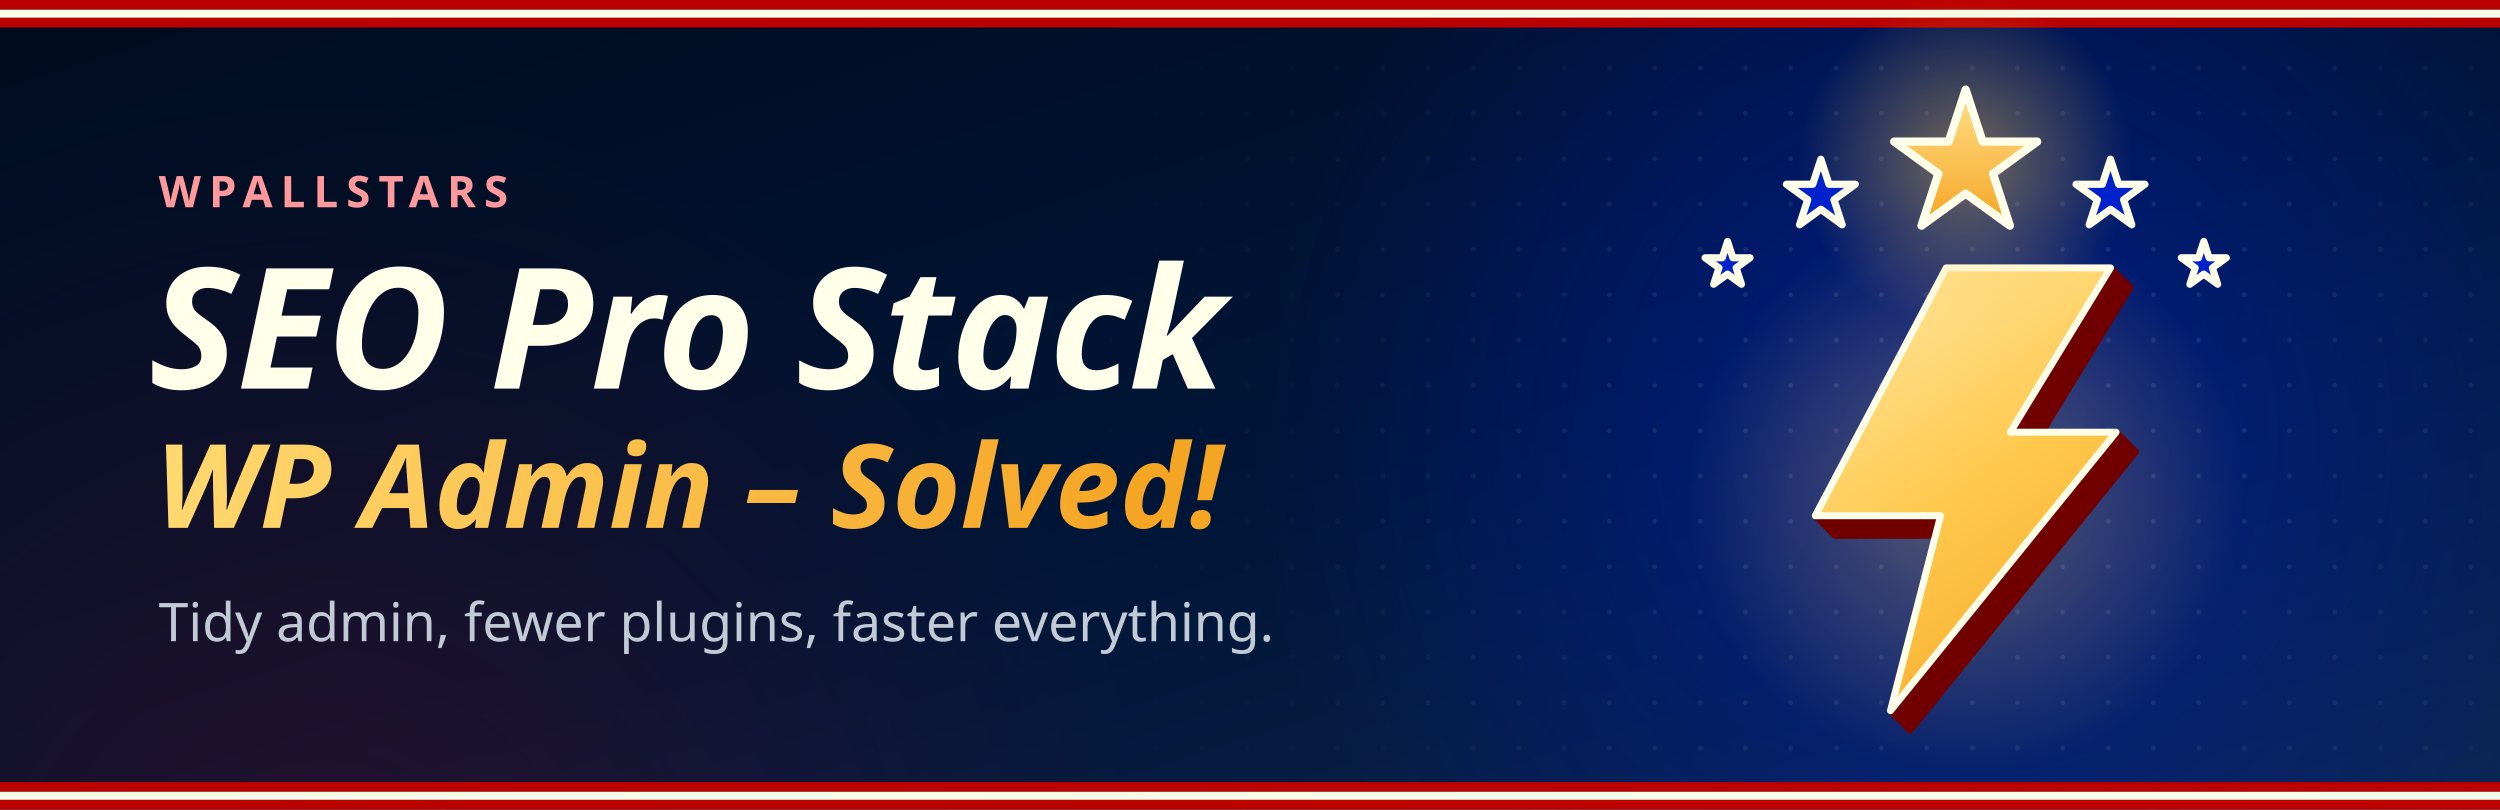
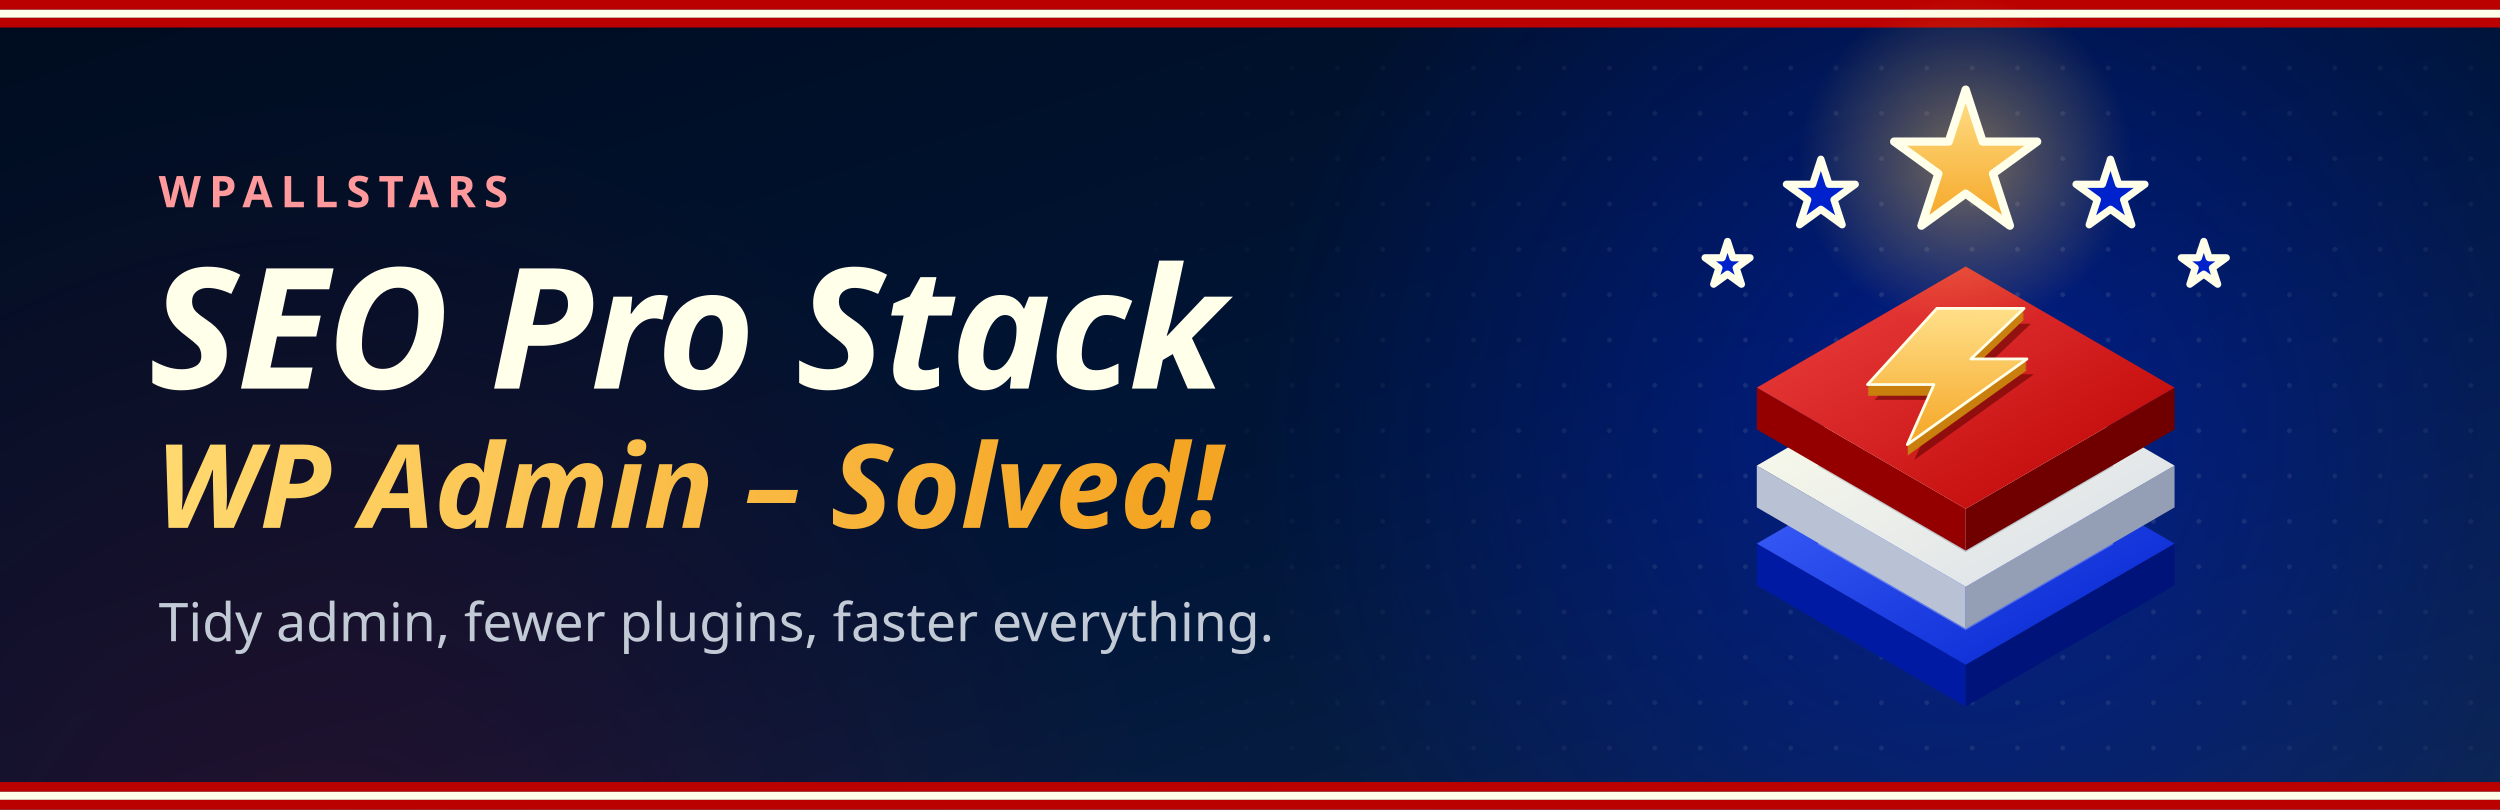
<svg xmlns="http://www.w3.org/2000/svg" xmlns:xlink="http://www.w3.org/1999/xlink" width="1544" height="500" viewBox="0 0 1544 500">
  <defs>
    <linearGradient id="bg" x1="0" y1="0" x2="1" y2="1">
      <stop offset="0" stop-color="#000c1f" />
      <stop offset="0.55" stop-color="#001537" />
      <stop offset="1" stop-color="#0d264d" />
    </linearGradient>
    <radialGradient id="glow-blue" cx="1214" cy="270" r="440" gradientUnits="userSpaceOnUse">
      <stop offset="0" stop-color="#0022cc" stop-opacity="0.55" />
      <stop offset="1" stop-color="#0022cc" stop-opacity="0" />
    </radialGradient>
    <radialGradient id="glow-red" cx="200" cy="580" r="520" gradientUnits="userSpaceOnUse">
      <stop offset="0" stop-color="#bb0000" stop-opacity="0.2" />
      <stop offset="1" stop-color="#bb0000" stop-opacity="0" />
    </radialGradient>
    <radialGradient id="glow-gold" cx="1214" cy="76" r="120" gradientUnits="userSpaceOnUse">
      <stop offset="0" stop-color="#ffc94d" stop-opacity="0.45" />
-       <stop offset="1" stop-color="#ffc94d" stop-opacity="0" />
-     </radialGradient>
-     <radialGradient id="glow-bolt" cx="1214" cy="315" r="200" gradientUnits="userSpaceOnUse">
-       <stop offset="0" stop-color="#ffc94d" stop-opacity="0.35" />
      <stop offset="1" stop-color="#ffc94d" stop-opacity="0" />
    </radialGradient>
    <radialGradient id="dots-fade" cx="1214" cy="260" r="560" gradientUnits="userSpaceOnUse">
      <stop offset="0" stop-color="#fff" stop-opacity="1" />
      <stop offset="1" stop-color="#fff" stop-opacity="0" />
    </radialGradient>
    <pattern id="dots" width="28" height="28" patternUnits="userSpaceOnUse">
      <circle cx="14" cy="14" r="1.5" fill="#ffffea" fill-opacity="0.12" />
    </pattern>
    <mask id="dots-mask">
      <rect width="1544" height="500" fill="url(#dots-fade)" />
    </mask>
    <linearGradient id="gold" x1="0" y1="0" x2="0" y2="1">
      <stop offset="0" stop-color="#ffe08a" />
      <stop offset="1" stop-color="#f5a524" />
    </linearGradient>
    <linearGradient id="gold-text" x1="96" y1="280" x2="700" y2="340" gradientUnits="userSpaceOnUse">
      <stop offset="0" stop-color="#ffd970" />
      <stop offset="1" stop-color="#f5a524" />
    </linearGradient>
    <linearGradient id="gold-text-details" x1="96" y1="224" x2="700" y2="284" gradientUnits="userSpaceOnUse">
      <stop offset="0" stop-color="#ffd970" />
      <stop offset="1" stop-color="#f5a524" />
    </linearGradient>
-     <linearGradient id="bolt-face" x1="1106" y1="152" x2="1322" y2="470" gradientUnits="userSpaceOnUse">
-       <stop offset="0" stop-color="#ffe9a8" />
-       <stop offset="0.5" stop-color="#ffc94d" />
-       <stop offset="1" stop-color="#f5a524" />
+     <linearGradient id="top-red" x1="0" y1="0" x2="1" y2="1">
+       <stop offset="0" stop-color="#ef4444" />
+       <stop offset="1" stop-color="#bb0000" />
    </linearGradient>
-     <linearGradient id="bolt-edge" x1="0" y1="0" x2="0" y2="1">
-       <stop offset="0" stop-color="#bb0000" />
-       <stop offset="1" stop-color="#700000" />
+     <linearGradient id="top-cream" x1="0" y1="0" x2="1" y2="1">
+       <stop offset="0" stop-color="#ffffea" />
+       <stop offset="1" stop-color="#d8dee9" />
+     </linearGradient>
+     <linearGradient id="top-blue" x1="0" y1="0" x2="1" y2="1">
+       <stop offset="0" stop-color="#4466ff" />
+       <stop offset="1" stop-color="#0022cc" />
    </linearGradient>
    <polygon id="star" points="0,-1 0.225,-0.309 0.951,-0.309 0.363,0.118 0.588,0.809 0,0.382 -0.588,0.809 -0.363,0.118 -0.951,-0.309 -0.225,-0.309" />
-     <polygon id="bolt" points="1200,152 1318,152 1246,270 1322,270 1160,470 1196,330 1106,330" />
+     <polygon id="bolt" points="1193.3,-48.9 1255.9,-48.9 1217.7,-12.6 1258,-12.6 1172.1,48.9 1191.2,5.8 1143.5,5.8" />
  </defs>
  <rect width="1544" height="500" fill="url(#bg)" />
  <rect width="1544" height="500" fill="url(#glow-red)" />
  <rect width="1544" height="500" fill="url(#glow-blue)" />
  <rect width="1544" height="500" fill="url(#dots)" mask="url(#dots-mask)" />
  <g>
    <rect y="0" width="1544" height="6" fill="#bb0000" />
    <rect y="6" width="1544" height="5" fill="#ffffea" />
    <rect y="11" width="1544" height="6" fill="#bb0000" />
    <rect y="483" width="1544" height="6" fill="#bb0000" />
    <rect y="489" width="1544" height="5" fill="#ffffea" />
    <rect y="494" width="1544" height="6" fill="#bb0000" />
  </g>
  <g transform="translate(1214 248) scale(0.86) translate(-1214 -248)">
-     <circle cx="1214" cy="315" r="200" fill="url(#glow-bolt)" />
    <g stroke-linejoin="round">
-       <g fill="url(#bolt-edge)" stroke="#700000" stroke-width="5">
-         <use xlink:href="#bolt" transform="translate(14 14)" />
-         <use xlink:href="#bolt" transform="translate(12 12)" />
-         <use xlink:href="#bolt" transform="translate(10 10)" />
-         <use xlink:href="#bolt" transform="translate(8 8)" />
-         <use xlink:href="#bolt" transform="translate(6 6)" />
-         <use xlink:href="#bolt" transform="translate(4 4)" />
-         <use xlink:href="#bolt" transform="translate(2 2)" />
+       <g transform="translate(0 350)">
+         <polygon points="1064,0 1214,87 1214,117 1064,30" fill="#001aa3" />
+         <polygon points="1214,87 1364,0 1364,30 1214,117" fill="#00137a" />
+         <polygon points="1214,-87 1364,0 1214,87 1064,0" fill="url(#top-blue)" />
+         <polygon points="1214,-61 1319,0 1214,61 1109,0" fill="none" stroke="#ffffff" stroke-opacity="0.3" stroke-width="2" />
      </g>
-       <use xlink:href="#bolt" fill="url(#bolt-face)" stroke="#ffffea" stroke-width="5" />
+       <g transform="translate(0 294)">
+         <polygon points="1064,0 1214,87 1214,117 1064,30" fill="#b9c2d4" />
+         <polygon points="1214,87 1364,0 1364,30 1214,117" fill="#949fb5" />
+         <polygon points="1214,-87 1364,0 1214,87 1064,0" fill="url(#top-cream)" />
+         <polygon points="1214,-61 1319,0 1214,61 1109,0" fill="none" stroke="#001537" stroke-opacity="0.18" stroke-width="2" />
+       </g>
+       <g transform="translate(0 238)">
+         <polygon points="1064,0 1214,87 1214,117 1064,30" fill="#940000" />
+         <polygon points="1214,87 1364,0 1364,30 1214,117" fill="#700000" />
+         <polygon points="1214,-87 1364,0 1214,87 1064,0" fill="url(#top-red)" />
+         <use xlink:href="#bolt" transform="translate(5 3)" fill="#5c0000" fill-opacity="0.55" />
+         <g fill="#c97f0e">
+           <use xlink:href="#bolt" />
+           <use xlink:href="#bolt" transform="translate(0 -1)" />
+           <use xlink:href="#bolt" transform="translate(0 -2)" />
+           <use xlink:href="#bolt" transform="translate(0 -3)" />
+           <use xlink:href="#bolt" transform="translate(0 -4)" />
+           <use xlink:href="#bolt" transform="translate(0 -5)" />
+           <use xlink:href="#bolt" transform="translate(0 -6)" />
+           <use xlink:href="#bolt" transform="translate(0 -7)" />
+         </g>
+         <use xlink:href="#bolt" transform="translate(0 -8)" fill="url(#gold)" stroke="#ffffea" stroke-width="2" />
+       </g>
    </g>
    <circle cx="1214" cy="76" r="120" fill="url(#glow-gold)" />
    <g stroke-linejoin="round">
      <g fill="#0022cc" stroke="#ffffea" stroke-width="5">
        <use xlink:href="#star" transform="translate(1043 150) scale(17)" stroke-width="0.3" />
        <use xlink:href="#star" transform="translate(1110 100) scale(26)" stroke-width="0.2" />
        <use xlink:href="#star" transform="translate(1318 100) scale(26)" stroke-width="0.2" />
        <use xlink:href="#star" transform="translate(1385 150) scale(17)" stroke-width="0.3" />
      </g>
      <use xlink:href="#star" transform="translate(1214 78) scale(54)" fill="url(#gold)" stroke="#ffffea" stroke-width="0.11" />
    </g>
  </g>
  <g id="words" font-family="Zilla Slab" text-rendering="geometricPrecision">
    <text x="98" y="128" font-size="27" font-weight="600" letter-spacing="5" fill="#ff999b">WPALLSTARS</text>
    <text x="92" y="240" font-size="104" font-weight="700" font-style="italic" letter-spacing="-1" fill="#ffffea">SEO Pro Stack</text>
    <text x="96" y="326" font-size="72" font-weight="700" font-style="italic" fill="url(#gold-text)">WP Admin – Solved!</text>
    <text x="98" y="396" font-size="33" font-weight="500" fill="#c2cad6">Tidy admin, fewer plugins, faster everything.</text>
  </g>
  <g id="words-details" display="none" font-family="Zilla Slab" text-rendering="geometricPrecision">
    <text x="98" y="86" font-size="27" font-weight="600" letter-spacing="5" fill="#ff999b">WPALLSTARS</text>
    <text x="92" y="190" font-size="104" font-weight="700" font-style="italic" letter-spacing="-1" fill="#ffffea">SEO Pro Stack</text>
    <text x="96" y="270" font-size="72" font-weight="700" font-style="italic" fill="url(#gold-text-details)">WP Admin – Solved!</text>
    <text x="98" y="324" font-size="33" font-weight="500" fill="#c2cad6">Tidy admin, fewer plugins, faster everything.</text>
  </g>
</svg>
